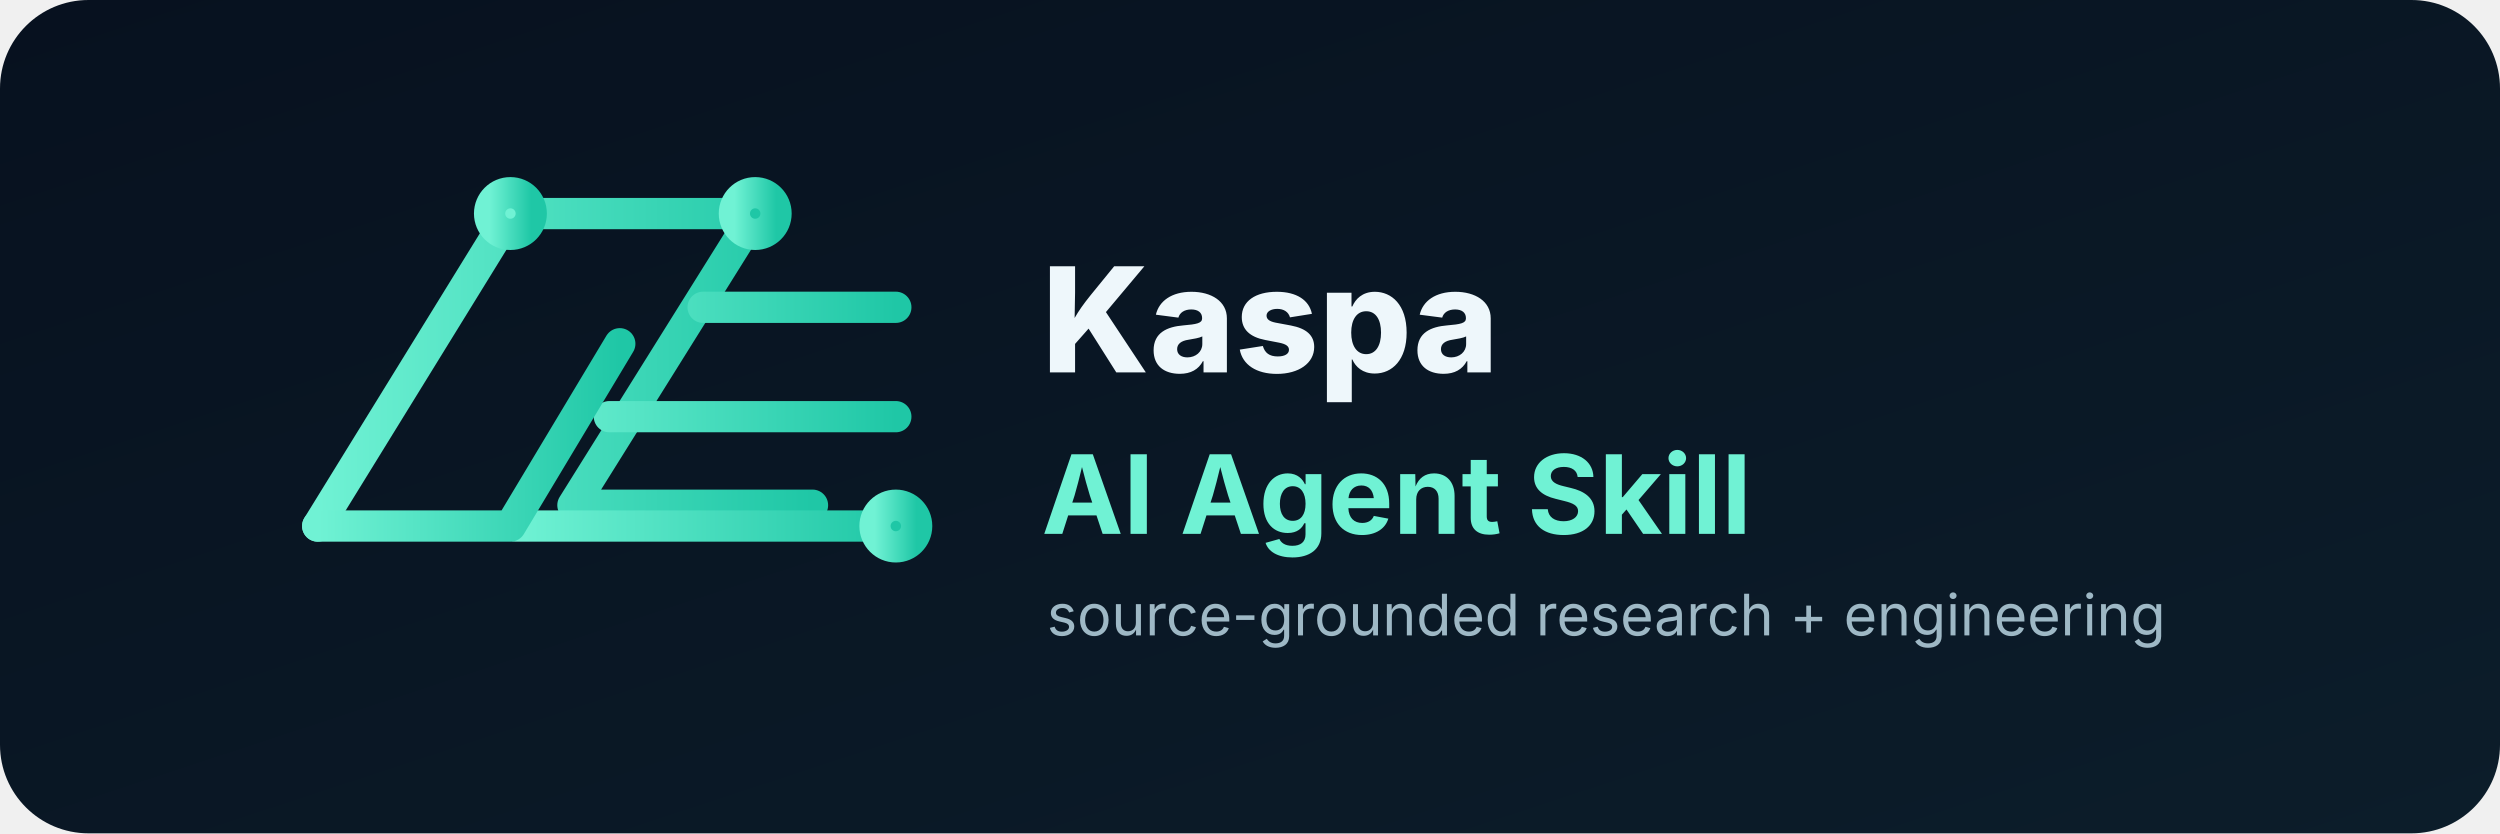
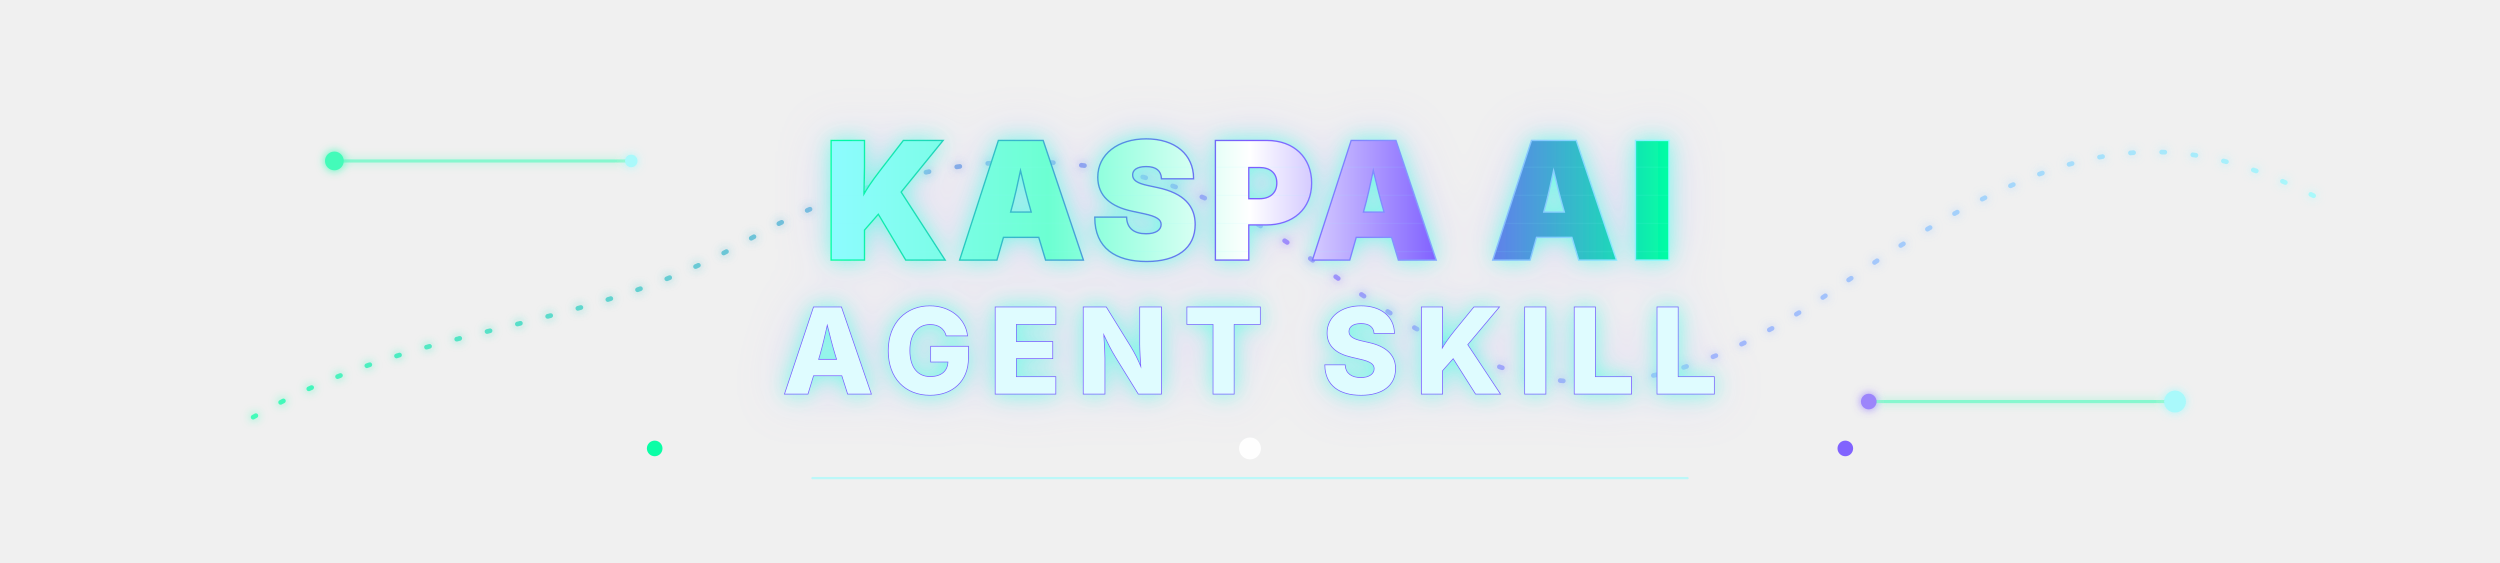
- <svg xmlns="http://www.w3.org/2000/svg" viewBox="0 0 960 320" role="img" aria-labelledby="title desc">
+ <svg xmlns="http://www.w3.org/2000/svg" width="1600" height="360" viewBox="0 0 1600 360" role="img" aria-labelledby="title desc">
  <defs>
-     <linearGradient id="bg" x1="0" x2="1" y1="0" y2="1">
-       <stop offset="0" stop-color="#07111f" />
-       <stop offset="1" stop-color="#0c1d2a" />
+     <linearGradient id="kaspaText" x1="0%" y1="0%" x2="100%" y2="0%">
+       <stop offset="0%" stop-color="#8dfcff" />
+       <stop offset="26%" stop-color="#6cffd2" />
+       <stop offset="50%" stop-color="#ffffff" />
+       <stop offset="73%" stop-color="#7c5cff" />
+       <stop offset="100%" stop-color="#00ffa3" />
    </linearGradient>
-     <linearGradient id="kaspa" x1="0" x2="1" y1="0" y2="0">
-       <stop offset="0" stop-color="#70f2d4" />
-       <stop offset="1" stop-color="#1fc7a6" />
+     <linearGradient id="kaspaStroke" x1="0%" y1="0%" x2="100%" y2="0%">
+       <stop offset="0%" stop-color="#00ffa3" />
+       <stop offset="50%" stop-color="#7c5cff" />
+       <stop offset="100%" stop-color="#8dfcff" />
    </linearGradient>
+     <filter id="softGlow" x="-20%" y="-80%" width="140%" height="260%">
+       <feGaussianBlur in="SourceGraphic" stdDeviation="7" result="blur" />
+       <feColorMatrix in="blur" type="matrix" values="0 0 0 0 0.12  0 0 0 0 1  0 0 0 0 0.78  0 0 0 0.85 0" result="greenGlow" />
+       <feGaussianBlur in="SourceGraphic" stdDeviation="16" result="wideBlur" />
+       <feColorMatrix in="wideBlur" type="matrix" values="0 0 0 0 0.49  0 0 0 0 0.36  0 0 0 0 1  0 0 0 0.45 0" result="violetGlow" />
+       <feMerge>
+         <feMergeNode in="violetGlow" />
+         <feMergeNode in="greenGlow" />
+         <feMergeNode in="SourceGraphic" />
+       </feMerge>
+     </filter>
+     <filter id="lineGlow" x="-30%" y="-30%" width="160%" height="160%">
+       <feGaussianBlur stdDeviation="3" result="blur" />
+       <feMerge>
+         <feMergeNode in="blur" />
+         <feMergeNode in="SourceGraphic" />
+       </feMerge>
+     </filter>
+     <pattern id="scanLines" width="18" height="18" patternUnits="userSpaceOnUse">
+       <path d="M0 17H18" stroke="#8dfcff" stroke-width="0.8" opacity="0.22" />
+     </pattern>
  </defs>
-   <rect width="960" height="320" rx="34" fill="url(#bg)" />
-   <g fill="none" stroke="url(#kaspa)" stroke-width="12" stroke-linecap="round" stroke-linejoin="round">
-     <path d="M122 202 196 82h94l-70 112h92" />
-     <path d="M270 118h74M234 160h110M198 202h146" />
-     <path d="M122 202h74l42-70" />
-     <circle cx="196" cy="82" r="8" fill="#70f2d4" />
-     <circle cx="290" cy="82" r="8" fill="#1fc7a6" />
-     <circle cx="344" cy="202" r="8" fill="#1fc7a6" />
+   <g opacity="0.72" filter="url(#lineGlow)">
+     <path d="M162 267 C272 204, 368 216, 478 154 S719 78, 838 165 S1035 282, 1179 182 S1392 79, 1488 129" fill="none" stroke="url(#kaspaStroke)" stroke-width="3" stroke-linecap="round" stroke-dasharray="2 18" />
+     <path d="M214 103 H404 M1196 257 H1392" stroke="#00ffa3" stroke-width="2" stroke-linecap="round" opacity="0.55" />
+     <circle cx="214" cy="103" r="6" fill="#00ffa3" />
+     <circle cx="404" cy="103" r="4" fill="#8dfcff" />
+     <circle cx="1196" cy="257" r="5" fill="#7c5cff" />
+     <circle cx="1392" cy="257" r="7" fill="#8dfcff" />
  </g>
-   <text x="400" y="143" fill="#eef7fb" font-family="Inter, Segoe UI, Arial, sans-serif" font-size="56" font-weight="800" letter-spacing="0">Kaspa</text>
-   <text x="400" y="205" fill="#70f2d4" font-family="Inter, Segoe UI, Arial, sans-serif" font-size="42" font-weight="650" letter-spacing="0">AI Agent Skill</text>
-   <text x="402" y="244" fill="#9eb8c5" font-family="Inter, Segoe UI, Arial, sans-serif" font-size="22" letter-spacing="0">source-grounded research + engineering</text>
+   <g filter="url(#softGlow)">
+     <text x="800" y="166" text-anchor="middle" font-family="Inter, Satoshi, Space Grotesk, Arial, Helvetica, sans-serif" font-size="104" font-weight="900" letter-spacing="6" fill="url(#kaspaText)" stroke="url(#kaspaStroke)" stroke-width="1.8" paint-order="stroke fill">KASPA AI</text>
+     <text x="800" y="252" text-anchor="middle" font-family="Inter, Satoshi, Space Grotesk, Arial, Helvetica, sans-serif" font-size="76" font-weight="800" letter-spacing="10" fill="#dffcff" stroke="#7c5cff" stroke-width="1" paint-order="stroke fill">AGENT SKILL</text>
+   </g>
+   <text x="800" y="166" text-anchor="middle" font-family="Inter, Satoshi, Space Grotesk, Arial, Helvetica, sans-serif" font-size="104" font-weight="900" letter-spacing="6" fill="url(#scanLines)" opacity="0.35">KASPA AI</text>
+   <g opacity="0.95">
+     <path d="M419 287 H1181" stroke="url(#kaspaStroke)" stroke-width="3" stroke-linecap="round" />
+     <path d="M520 306 H1080" stroke="#8dfcff" stroke-width="1.5" stroke-linecap="round" opacity="0.55" />
+     <circle cx="419" cy="287" r="5" fill="#00ffa3" />
+     <circle cx="1181" cy="287" r="5" fill="#7c5cff" />
+     <circle cx="800" cy="287" r="7" fill="#ffffff" />
+   </g>
</svg>
